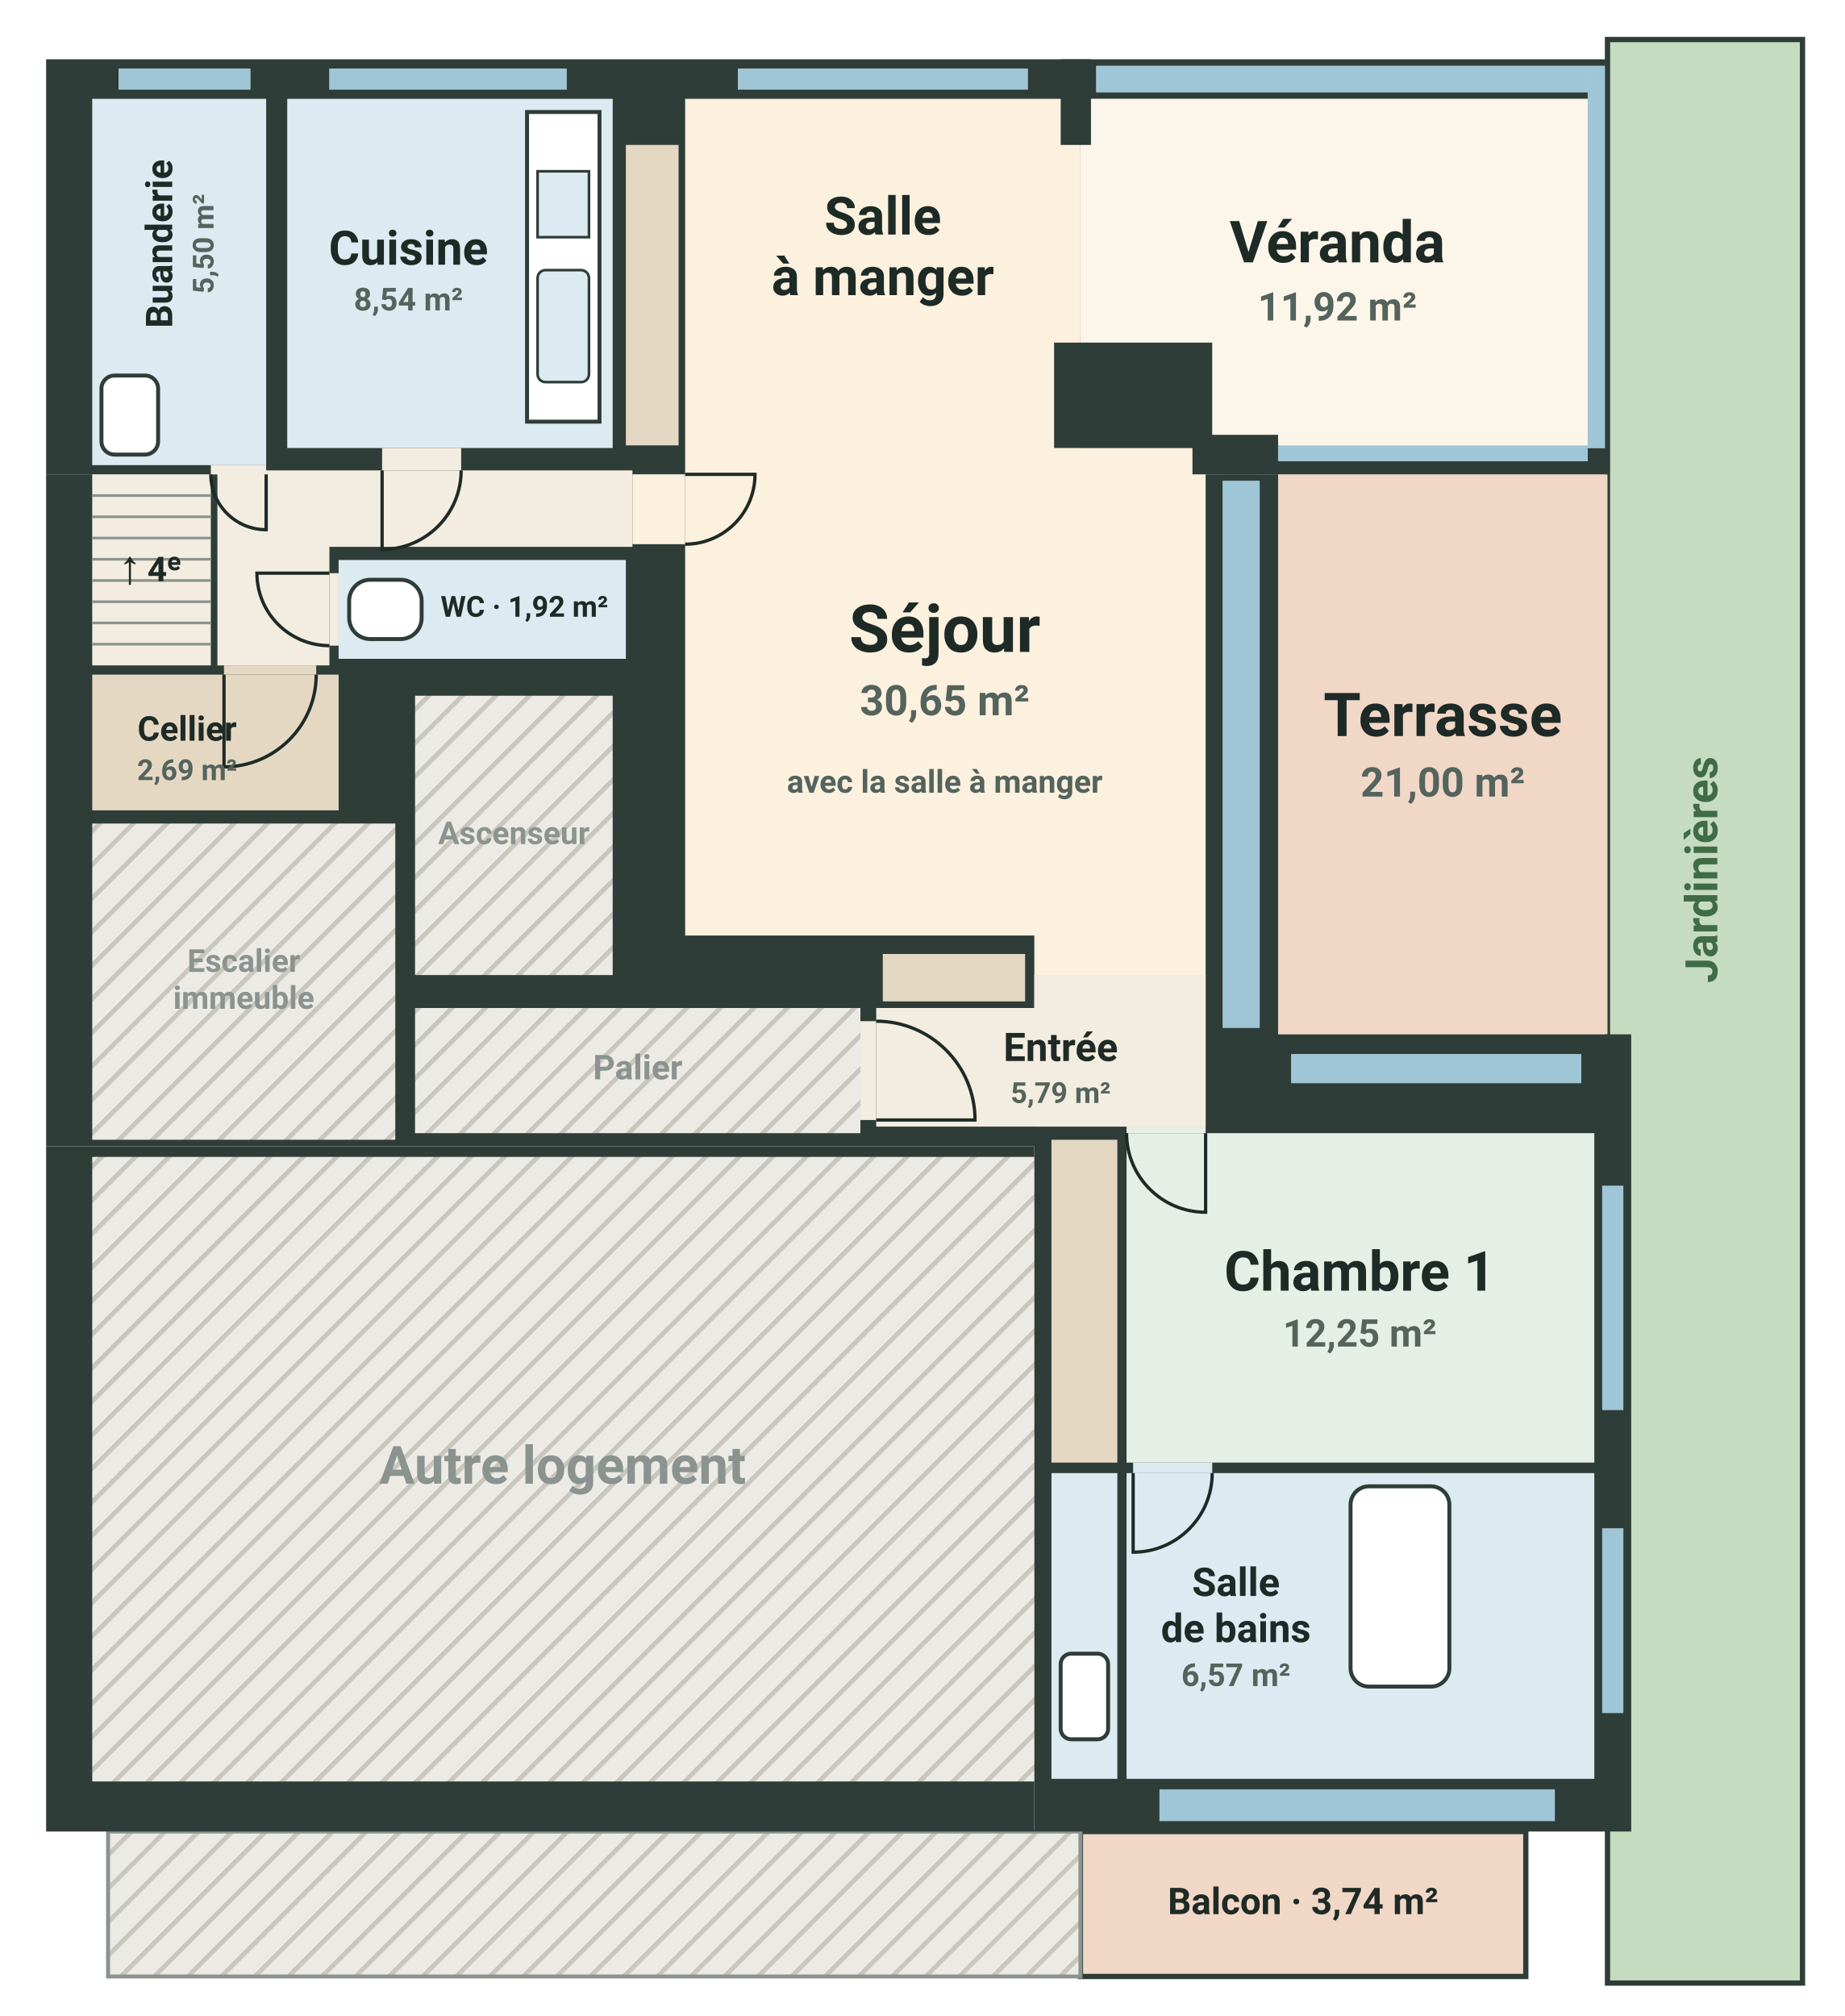
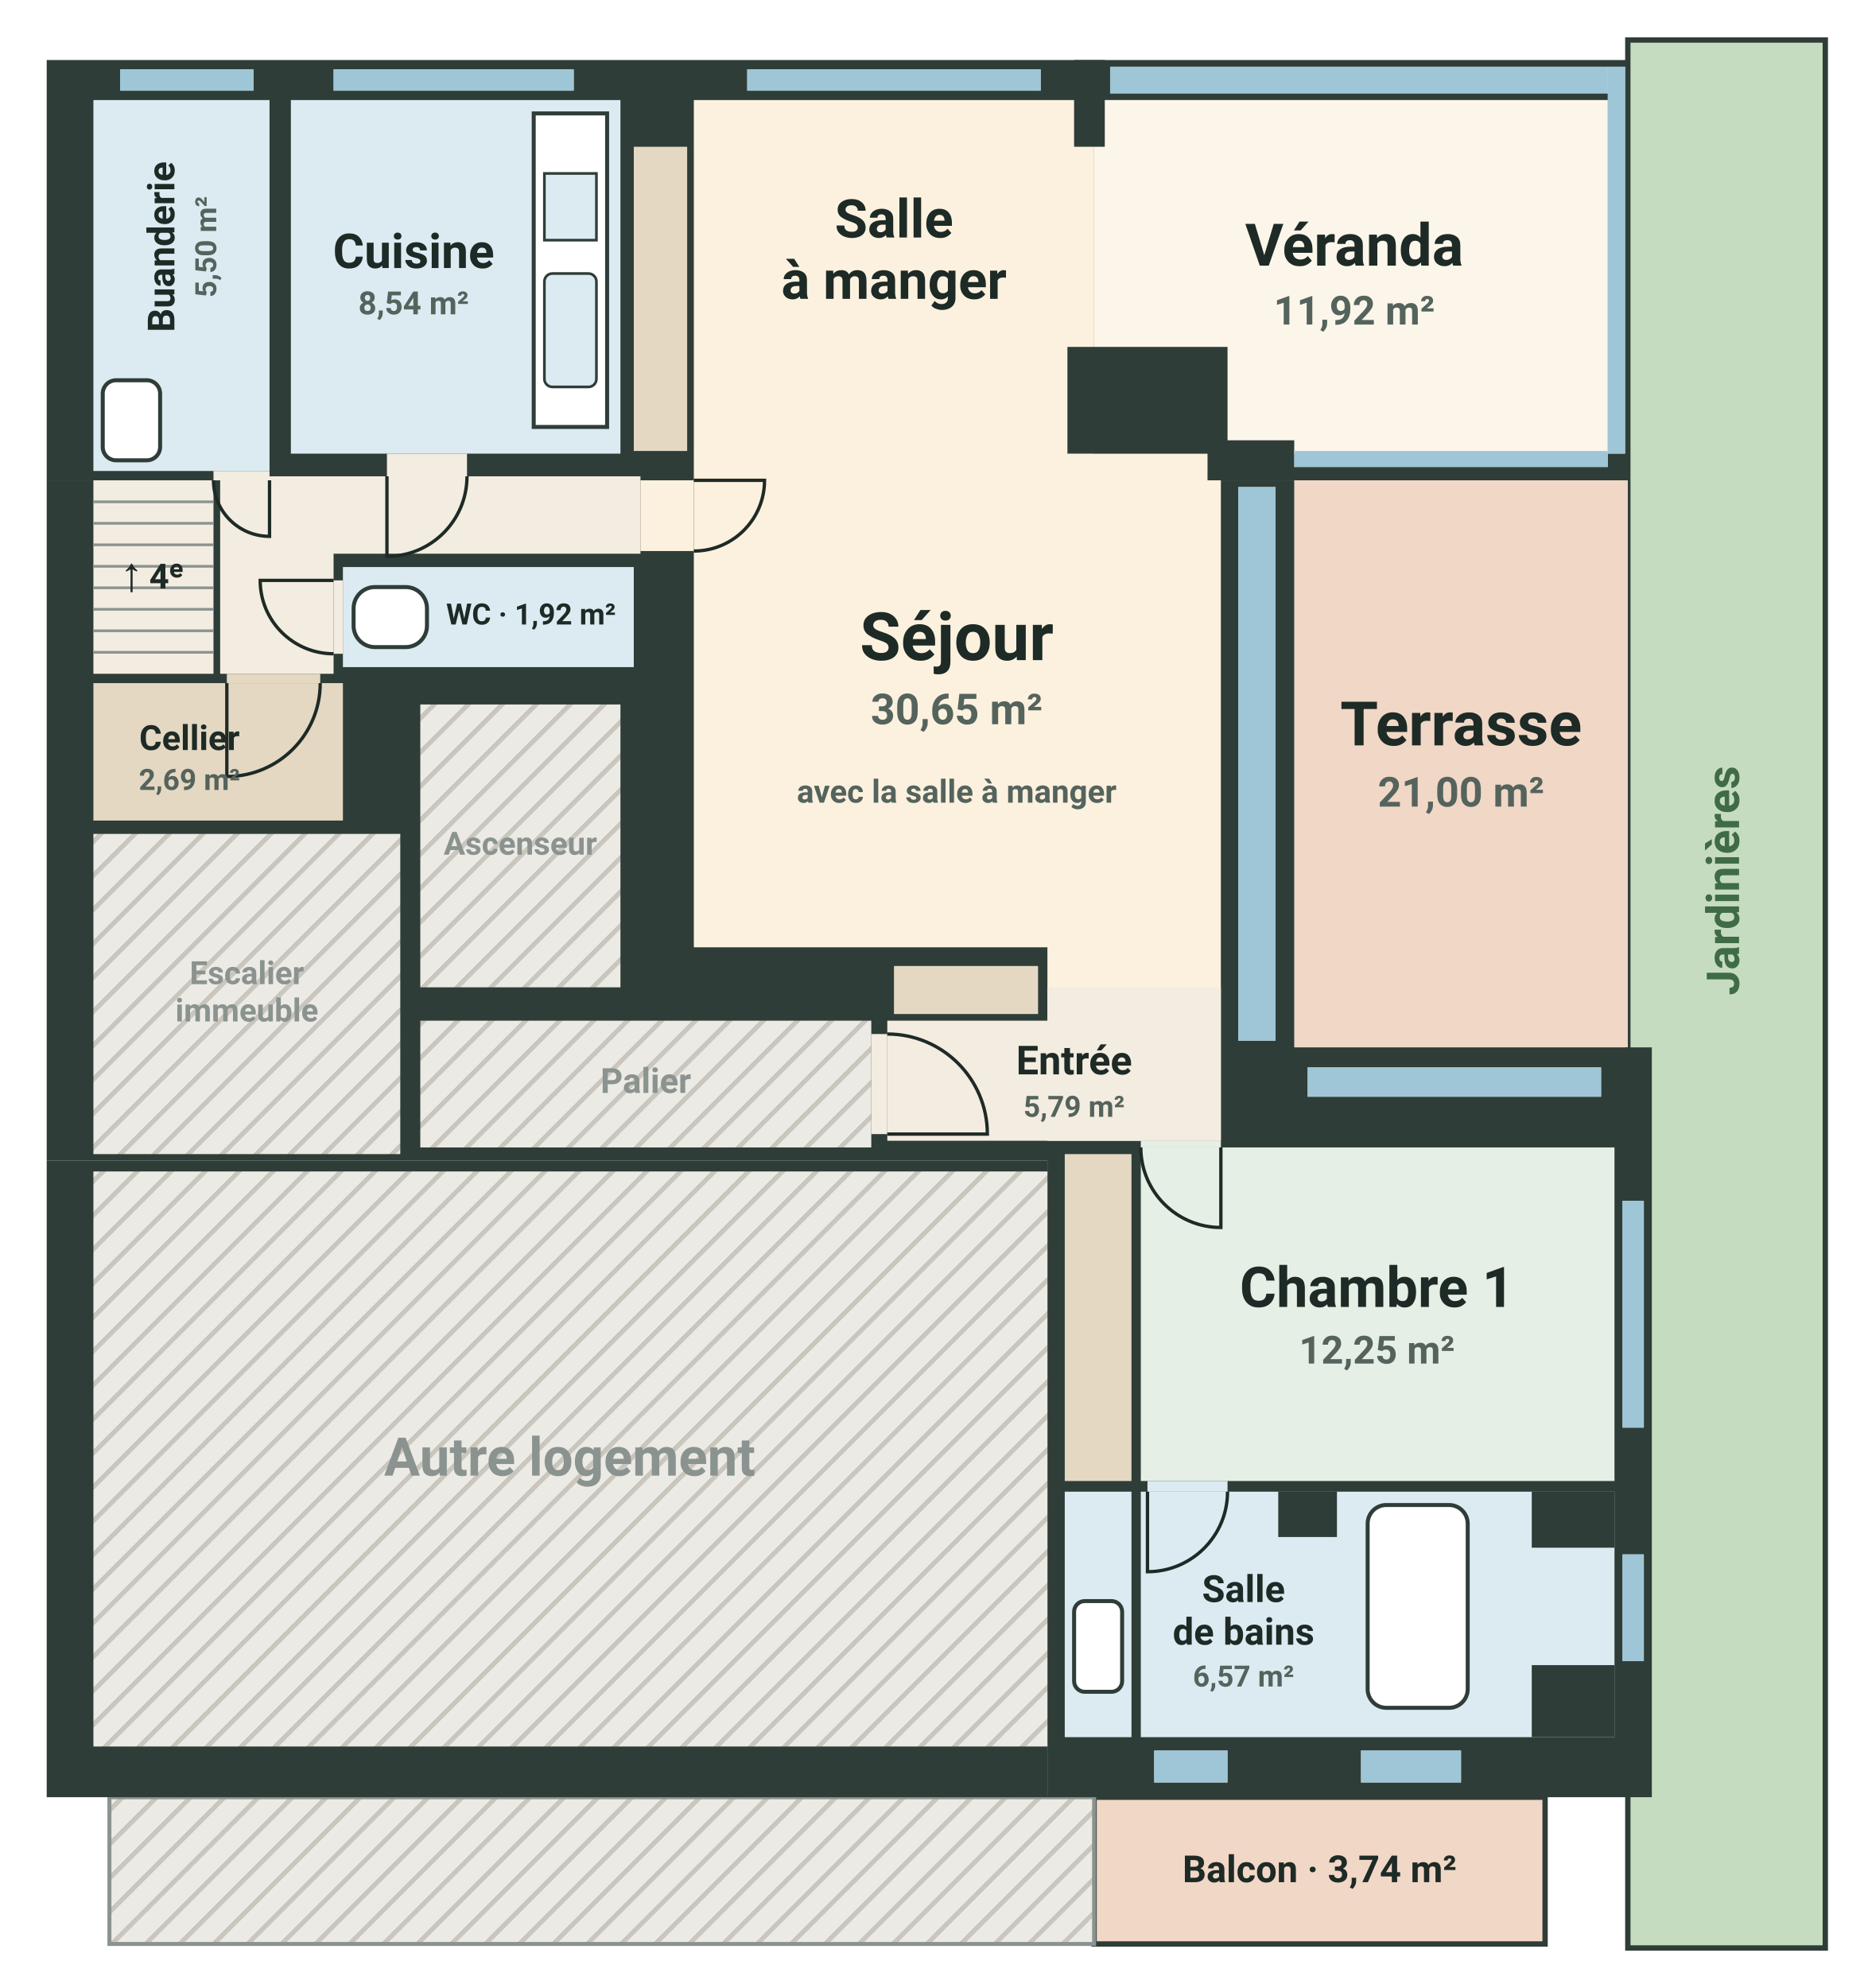
- <svg xmlns="http://www.w3.org/2000/svg" viewBox="180 140 1400 1530" width="1400" height="1530" font-family="Manrope, 'Segoe UI', Roboto, Helvetica, Arial, sans-serif">
+ <svg xmlns="http://www.w3.org/2000/svg" viewBox="180 140 1400 1490" width="1400" height="1490" font-family="Manrope, 'Segoe UI', Roboto, Helvetica, Arial, sans-serif">
  <defs>
    <pattern id="hachures" width="18" height="18" patternUnits="userSpaceOnUse" patternTransform="rotate(45)">
      <rect width="18" height="18" fill="#eceae4" />
      <line x1="0" y1="0" x2="0" y2="18" stroke="#c9c6bd" stroke-width="7" />
    </pattern>
    <pattern id="toit" width="16" height="16" patternUnits="userSpaceOnUse">
      <rect width="16" height="16" fill="#efe9df" />
      <line x1="0" y1="8" x2="16" y2="8" stroke="#d6cdbd" stroke-width="3" />
    </pattern>
  </defs>
  <rect width="1824" height="1845" fill="#ffffff" />
-   <rect x="1400" y="170" width="148" height="1475" fill="#c5dcc0" stroke="#2f3d38" stroke-width="4" />
+   <rect x="1400" y="170" width="148" height="1430" fill="#c5dcc0" stroke="#2f3d38" stroke-width="4" />
  <rect x="1150" y="500" width="250" height="425" fill="#f1d7c6" />
-   <rect x="1000" y="1530" width="338" height="110" fill="#f1d7c6" stroke="#2f3d38" stroke-width="4" />
-   <rect x="262" y="1530" width="738" height="110" fill="url(#hachures)" stroke="#8a938f" stroke-width="3" />
+   <rect x="1000" y="1487" width="338" height="110" fill="#f1d7c6" stroke="#2f3d38" stroke-width="4" />
+   <rect x="262" y="1487" width="738" height="110" fill="url(#hachures)" stroke="#8a938f" stroke-width="3" />
  <rect x="215" y="185" width="1185" height="315" fill="#2f3d38" />
  <rect x="215" y="500" width="935" height="510" fill="#2f3d38" />
-   <rect x="215" y="1010" width="750" height="520" fill="#2f3d38" />
-   <rect x="965" y="925" width="453" height="605" fill="#2f3d38" />
-   <rect x="250" y="1018" width="715" height="474" fill="url(#hachures)" />
+   <rect x="215" y="1010" width="750" height="477" fill="#2f3d38" />
+   <rect x="965" y="925" width="453" height="562" fill="#2f3d38" />
+   <rect x="250" y="1018" width="715" height="431" fill="url(#hachures)" />
  <rect x="250" y="765" width="230" height="240" fill="url(#hachures)" />
  <rect x="495" y="905" width="338" height="95" fill="url(#hachures)" />
  <rect x="495" y="668" width="150" height="212" fill="url(#hachures)" />
  <text x="570" y="774" font-size="24" font-weight="600" fill="#8a938f" text-anchor="middle" dominant-baseline="middle">Ascenseur</text>
  <text x="365" y="871" font-size="24" font-weight="600" fill="#8a938f" text-anchor="middle" dominant-baseline="middle">Escalier</text>
  <text x="365" y="899" font-size="24" font-weight="600" fill="#8a938f" text-anchor="middle" dominant-baseline="middle">immeuble</text>
  <text x="664" y="952" font-size="26" font-weight="600" fill="#8a938f" text-anchor="middle" dominant-baseline="middle">Palier</text>
  <rect x="250" y="215" width="132" height="278" fill="#dcebf1" />
  <rect x="398" y="215" width="247" height="265" fill="#dcebf1" />
  <rect x="655" y="250" width="40" height="228" fill="#e4d8c3" />
  <polygon points="700,215 1000,215 1000,480 1095,480 1095,995 965,995 965,850 700,850" fill="#fbf1de" />
  <polygon points="845,905 965,905 965,880 1095,880 1095,995 845,995" fill="#f3ece0" />
  <rect x="850" y="864" width="108" height="36" fill="#e4d8c3" />
  <rect x="1000" y="215" width="385" height="265" fill="#fbf1de" />
  <rect x="1000" y="215" width="385" height="265" fill="#ffffff" opacity=".35" />
  <polygon points="345,497 660,497 660,555 430,555 430,645 345,645" fill="#f3ece0" />
  <rect x="250" y="500" width="90" height="145" fill="#f3ece0" />
  <line x1="250" y1="516.111" x2="340" y2="516.111" stroke="#8a938f" stroke-width="2" />
  <line x1="250" y1="532.222" x2="340" y2="532.222" stroke="#8a938f" stroke-width="2" />
  <line x1="250" y1="548.333" x2="340" y2="548.333" stroke="#8a938f" stroke-width="2" />
  <line x1="250" y1="564.444" x2="340" y2="564.444" stroke="#8a938f" stroke-width="2" />
  <line x1="250" y1="580.556" x2="340" y2="580.556" stroke="#8a938f" stroke-width="2" />
  <line x1="250" y1="596.667" x2="340" y2="596.667" stroke="#8a938f" stroke-width="2" />
  <line x1="250" y1="612.778" x2="340" y2="612.778" stroke="#8a938f" stroke-width="2" />
  <line x1="250" y1="628.889" x2="340" y2="628.889" stroke="#8a938f" stroke-width="2" />
  <rect x="437" y="565" width="218" height="75" fill="#dcebf1" />
  <rect x="250" y="652" width="187" height="103" fill="#e4d8c3" />
  <rect x="1035" y="1000" width="355" height="250" fill="#e6efe6" />
-   <rect x="1035" y="1258" width="355" height="232" fill="#dcebf1" />
+   <rect x="1035" y="1258" width="355" height="184" fill="#dcebf1" />
+   <rect x="1138" y="1258" width="44" height="34" fill="#2f3d38" />
+   <rect x="1328" y="1258" width="62" height="42" fill="#2f3d38" />
+   <rect x="1328" y="1388" width="62" height="54" fill="#2f3d38" />
  <rect x="978" y="1005" width="50" height="245" fill="#e4d8c3" />
-   <rect x="978" y="1258" width="50" height="232" fill="#dcebf1" />
+   <rect x="978" y="1258" width="50" height="184" fill="#dcebf1" />
  <rect x="985" y="185" width="23" height="65" fill="#2f3d38" />
  <rect x="980" y="400" width="120" height="80" fill="#2f3d38" />
  <rect x="1085" y="470" width="65" height="30" fill="#2f3d38" />
  <rect x="1012" y="190" width="373" height="20" fill="#ffffff" />
  <rect x="1012" y="190" width="373" height="20" fill="#7fb3c8" opacity=".75" />
  <rect x="1385" y="190" width="13" height="290" fill="#ffffff" />
  <rect x="1385" y="190" width="13" height="290" fill="#7fb3c8" opacity=".75" />
  <rect x="1150" y="478" width="235" height="12" fill="#ffffff" />
  <rect x="1150" y="478" width="235" height="12" fill="#7fb3c8" opacity=".75" />
  <rect x="1108" y="505" width="28" height="415" fill="#ffffff" />
  <rect x="1108" y="505" width="28" height="415" fill="#7fb3c8" opacity=".75" />
  <rect x="1160" y="940" width="220" height="22" fill="#ffffff" />
  <rect x="1160" y="940" width="220" height="22" fill="#7fb3c8" opacity=".75" />
  <rect x="1396" y="1040" width="16" height="170" fill="#ffffff" />
  <rect x="1396" y="1040" width="16" height="170" fill="#7fb3c8" opacity=".75" />
-   <rect x="1396" y="1300" width="16" height="140" fill="#ffffff" />
-   <rect x="1396" y="1300" width="16" height="140" fill="#7fb3c8" opacity=".75" />
-   <rect x="1060" y="1498" width="300" height="24" fill="#ffffff" />
-   <rect x="1060" y="1498" width="300" height="24" fill="#7fb3c8" opacity=".75" />
+   <rect x="1396" y="1305" width="16" height="80" fill="#ffffff" />
+   <rect x="1396" y="1305" width="16" height="80" fill="#7fb3c8" opacity=".75" />
+   <rect x="1045" y="1452" width="55" height="24" fill="#ffffff" />
+   <rect x="1045" y="1452" width="55" height="24" fill="#7fb3c8" opacity=".75" />
+   <rect x="1200" y="1452" width="75" height="24" fill="#ffffff" />
+   <rect x="1200" y="1452" width="75" height="24" fill="#7fb3c8" opacity=".75" />
  <rect x="270" y="192" width="100" height="16" fill="#ffffff" />
  <rect x="270" y="192" width="100" height="16" fill="#7fb3c8" opacity=".75" />
  <rect x="430" y="192" width="180" height="16" fill="#ffffff" />
  <rect x="430" y="192" width="180" height="16" fill="#7fb3c8" opacity=".75" />
  <rect x="740" y="192" width="220" height="16" fill="#ffffff" />
  <rect x="740" y="192" width="220" height="16" fill="#7fb3c8" opacity=".75" />
  <rect x="833" y="915" width="12" height="75" fill="#f3ece0" />
  <path d="M845,990 L920,990 A75,75 0 0 0 845,915" fill="none" stroke="#1e2a26" stroke-width="2.5" />
  <rect x="660" y="500" width="40" height="53" fill="#fbf1de" />
  <path d="M700,500 L753,500 A53,53 0 0 1 700,553" fill="none" stroke="#1e2a26" stroke-width="2.5" />
  <rect x="470" y="480" width="60" height="17" fill="#f3ece0" />
  <path d="M470,497 L470,557 A60,60 0 0 0 530,497" fill="none" stroke="#1e2a26" stroke-width="2.5" />
  <rect x="340" y="493" width="42" height="7" fill="#f3ece0" />
  <path d="M382,500 L382,542 A42,42 0 0 1 340,500" fill="none" stroke="#1e2a26" stroke-width="2.5" />
  <rect x="430" y="575" width="7" height="55" fill="#f3ece0" />
  <path d="M430,575 L375,575 A55,55 0 0 0 430,630" fill="none" stroke="#1e2a26" stroke-width="2.5" />
  <rect x="350" y="645" width="70" height="7" fill="#e4d8c3" />
  <path d="M350,652 L350,722 A70,70 0 0 0 420,652" fill="none" stroke="#1e2a26" stroke-width="2.5" />
  <rect x="1035" y="995" width="60" height="5" fill="#e6efe6" />
  <path d="M1095,1000 L1095,1060 A60,60 0 0 1 1035,1000" fill="none" stroke="#1e2a26" stroke-width="2.5" />
  <rect x="1040" y="1250" width="60" height="8" fill="#dcebf1" />
  <path d="M1040,1258 L1040,1318 A60,60 0 0 0 1100,1258" fill="none" stroke="#1e2a26" stroke-width="2.5" />
  <rect x="1205" y="1268" width="75" height="152" fill="#ffffff" stroke="#2f3d38" stroke-width="3" rx="14" />
-   <rect x="985" y="1395" width="36" height="65" fill="#ffffff" stroke="#2f3d38" stroke-width="3" rx="8" />
+   <rect x="985" y="1340" width="36" height="68" fill="#ffffff" stroke="#2f3d38" stroke-width="3" rx="8" />
  <rect x="445" y="580" width="55" height="45" fill="#ffffff" stroke="#2f3d38" stroke-width="3" rx="16" />
  <rect x="580" y="225" width="55" height="235" fill="#ffffff" stroke="#2f3d38" stroke-width="3" />
  <rect x="588" y="270" width="39" height="50" fill="#dcebf1" stroke="#2f3d38" stroke-width="2" />
  <rect x="588" y="345" width="39" height="85" fill="#dcebf1" stroke="#2f3d38" stroke-width="2" rx="6" />
  <rect x="257" y="425" width="43" height="60" fill="#ffffff" stroke="#2f3d38" stroke-width="3" rx="10" />
  <text x="897" y="621" font-size="50" font-weight="700" fill="#1e2a26" text-anchor="middle" dominant-baseline="middle">Séjour</text>
  <text x="897" y="674" font-size="32" font-weight="600" fill="#55635d" text-anchor="middle" dominant-baseline="middle">30,65 m²</text>
  <text x="897" y="735" font-size="24" font-weight="600" fill="#55635d" text-anchor="middle" dominant-baseline="middle">avec la salle à manger</text>
  <text x="850" y="307" font-size="40" font-weight="700" fill="#1e2a26" text-anchor="middle" dominant-baseline="middle">Salle</text>
  <text x="850" y="353" font-size="40" font-weight="700" fill="#1e2a26" text-anchor="middle" dominant-baseline="middle">à manger</text>
  <text x="1195" y="327" font-size="44" font-weight="700" fill="#1e2a26" text-anchor="middle" dominant-baseline="middle">Véranda</text>
  <text x="1195" y="375" font-size="30" font-weight="600" fill="#55635d" text-anchor="middle" dominant-baseline="middle">11,92 m²</text>
  <text x="1275" y="686" font-size="46" font-weight="700" fill="#1e2a26" text-anchor="middle" dominant-baseline="middle">Terrasse</text>
  <text x="1275" y="736" font-size="31" font-weight="600" fill="#55635d" text-anchor="middle" dominant-baseline="middle">21,00 m²</text>
  <text x="1474" y="800" font-size="34" font-weight="700" fill="#3f6b45" text-anchor="middle" dominant-baseline="middle" transform="rotate(-90 1474 800)">Jardinières</text>
  <text x="490" y="331" font-size="36" font-weight="700" fill="#1e2a26" text-anchor="middle" dominant-baseline="middle">Cuisine</text>
  <text x="490" y="369" font-size="24" font-weight="600" fill="#55635d" text-anchor="middle" dominant-baseline="middle">8,54 m²</text>
  <text x="316" y="312" font-size="28" font-weight="700" fill="#1e2a26" text-anchor="middle" dominant-baseline="middle" transform="rotate(-90 316 325)">Buanderie</text>
  <text x="316" y="345" font-size="22" font-weight="600" fill="#55635d" text-anchor="middle" dominant-baseline="middle" transform="rotate(-90 316 325)">5,50 m²</text>
  <text x="578" y="602" font-size="22" font-weight="700" fill="#1e2a26" text-anchor="middle" dominant-baseline="middle">WC · 1,92 m²</text>
  <text x="322" y="695" font-size="26" font-weight="700" fill="#1e2a26" text-anchor="middle" dominant-baseline="middle">Cellier</text>
  <text x="322" y="726" font-size="22" font-weight="600" fill="#55635d" text-anchor="middle" dominant-baseline="middle">2,69 m²</text>
  <text x="295" y="572" font-size="26" font-weight="700" fill="#1e2a26" text-anchor="middle" dominant-baseline="middle">↑ 4ᵉ</text>
  <text x="985" y="937" font-size="30" font-weight="700" fill="#1e2a26" text-anchor="middle" dominant-baseline="middle">Entrée</text>
  <text x="985" y="971" font-size="22" font-weight="600" fill="#55635d" text-anchor="middle" dominant-baseline="middle">5,79 m²</text>
  <text x="1212" y="1108" font-size="42" font-weight="700" fill="#1e2a26" text-anchor="middle" dominant-baseline="middle">Chambre 1</text>
  <text x="1212" y="1154" font-size="29" font-weight="600" fill="#55635d" text-anchor="middle" dominant-baseline="middle">12,25 m²</text>
-   <text x="1118" y="1343" font-size="30" font-weight="700" fill="#1e2a26" text-anchor="middle" dominant-baseline="middle">Salle</text>
-   <text x="1118" y="1378" font-size="30" font-weight="700" fill="#1e2a26" text-anchor="middle" dominant-baseline="middle">de bains</text>
-   <text x="1118" y="1413" font-size="24" font-weight="600" fill="#55635d" text-anchor="middle" dominant-baseline="middle">6,57 m²</text>
-   <text x="1169" y="1585" font-size="28" font-weight="700" fill="#1e2a26" text-anchor="middle" dominant-baseline="middle">Balcon · 3,74 m²</text>
-   <text x="607" y="1255" font-size="40" font-weight="600" fill="#8a938f" text-anchor="middle" dominant-baseline="middle">Autre logement</text>
+   <text x="1112" y="1333" font-size="28" font-weight="700" fill="#1e2a26" text-anchor="middle" dominant-baseline="middle">Salle</text>
+   <text x="1112" y="1365" font-size="28" font-weight="700" fill="#1e2a26" text-anchor="middle" dominant-baseline="middle">de bains</text>
+   <text x="1112" y="1398" font-size="22" font-weight="600" fill="#55635d" text-anchor="middle" dominant-baseline="middle">6,57 m²</text>
+   <text x="1169" y="1543" font-size="28" font-weight="700" fill="#1e2a26" text-anchor="middle" dominant-baseline="middle">Balcon · 3,74 m²</text>
+   <text x="607" y="1235" font-size="40" font-weight="600" fill="#8a938f" text-anchor="middle" dominant-baseline="middle">Autre logement</text>
</svg>
